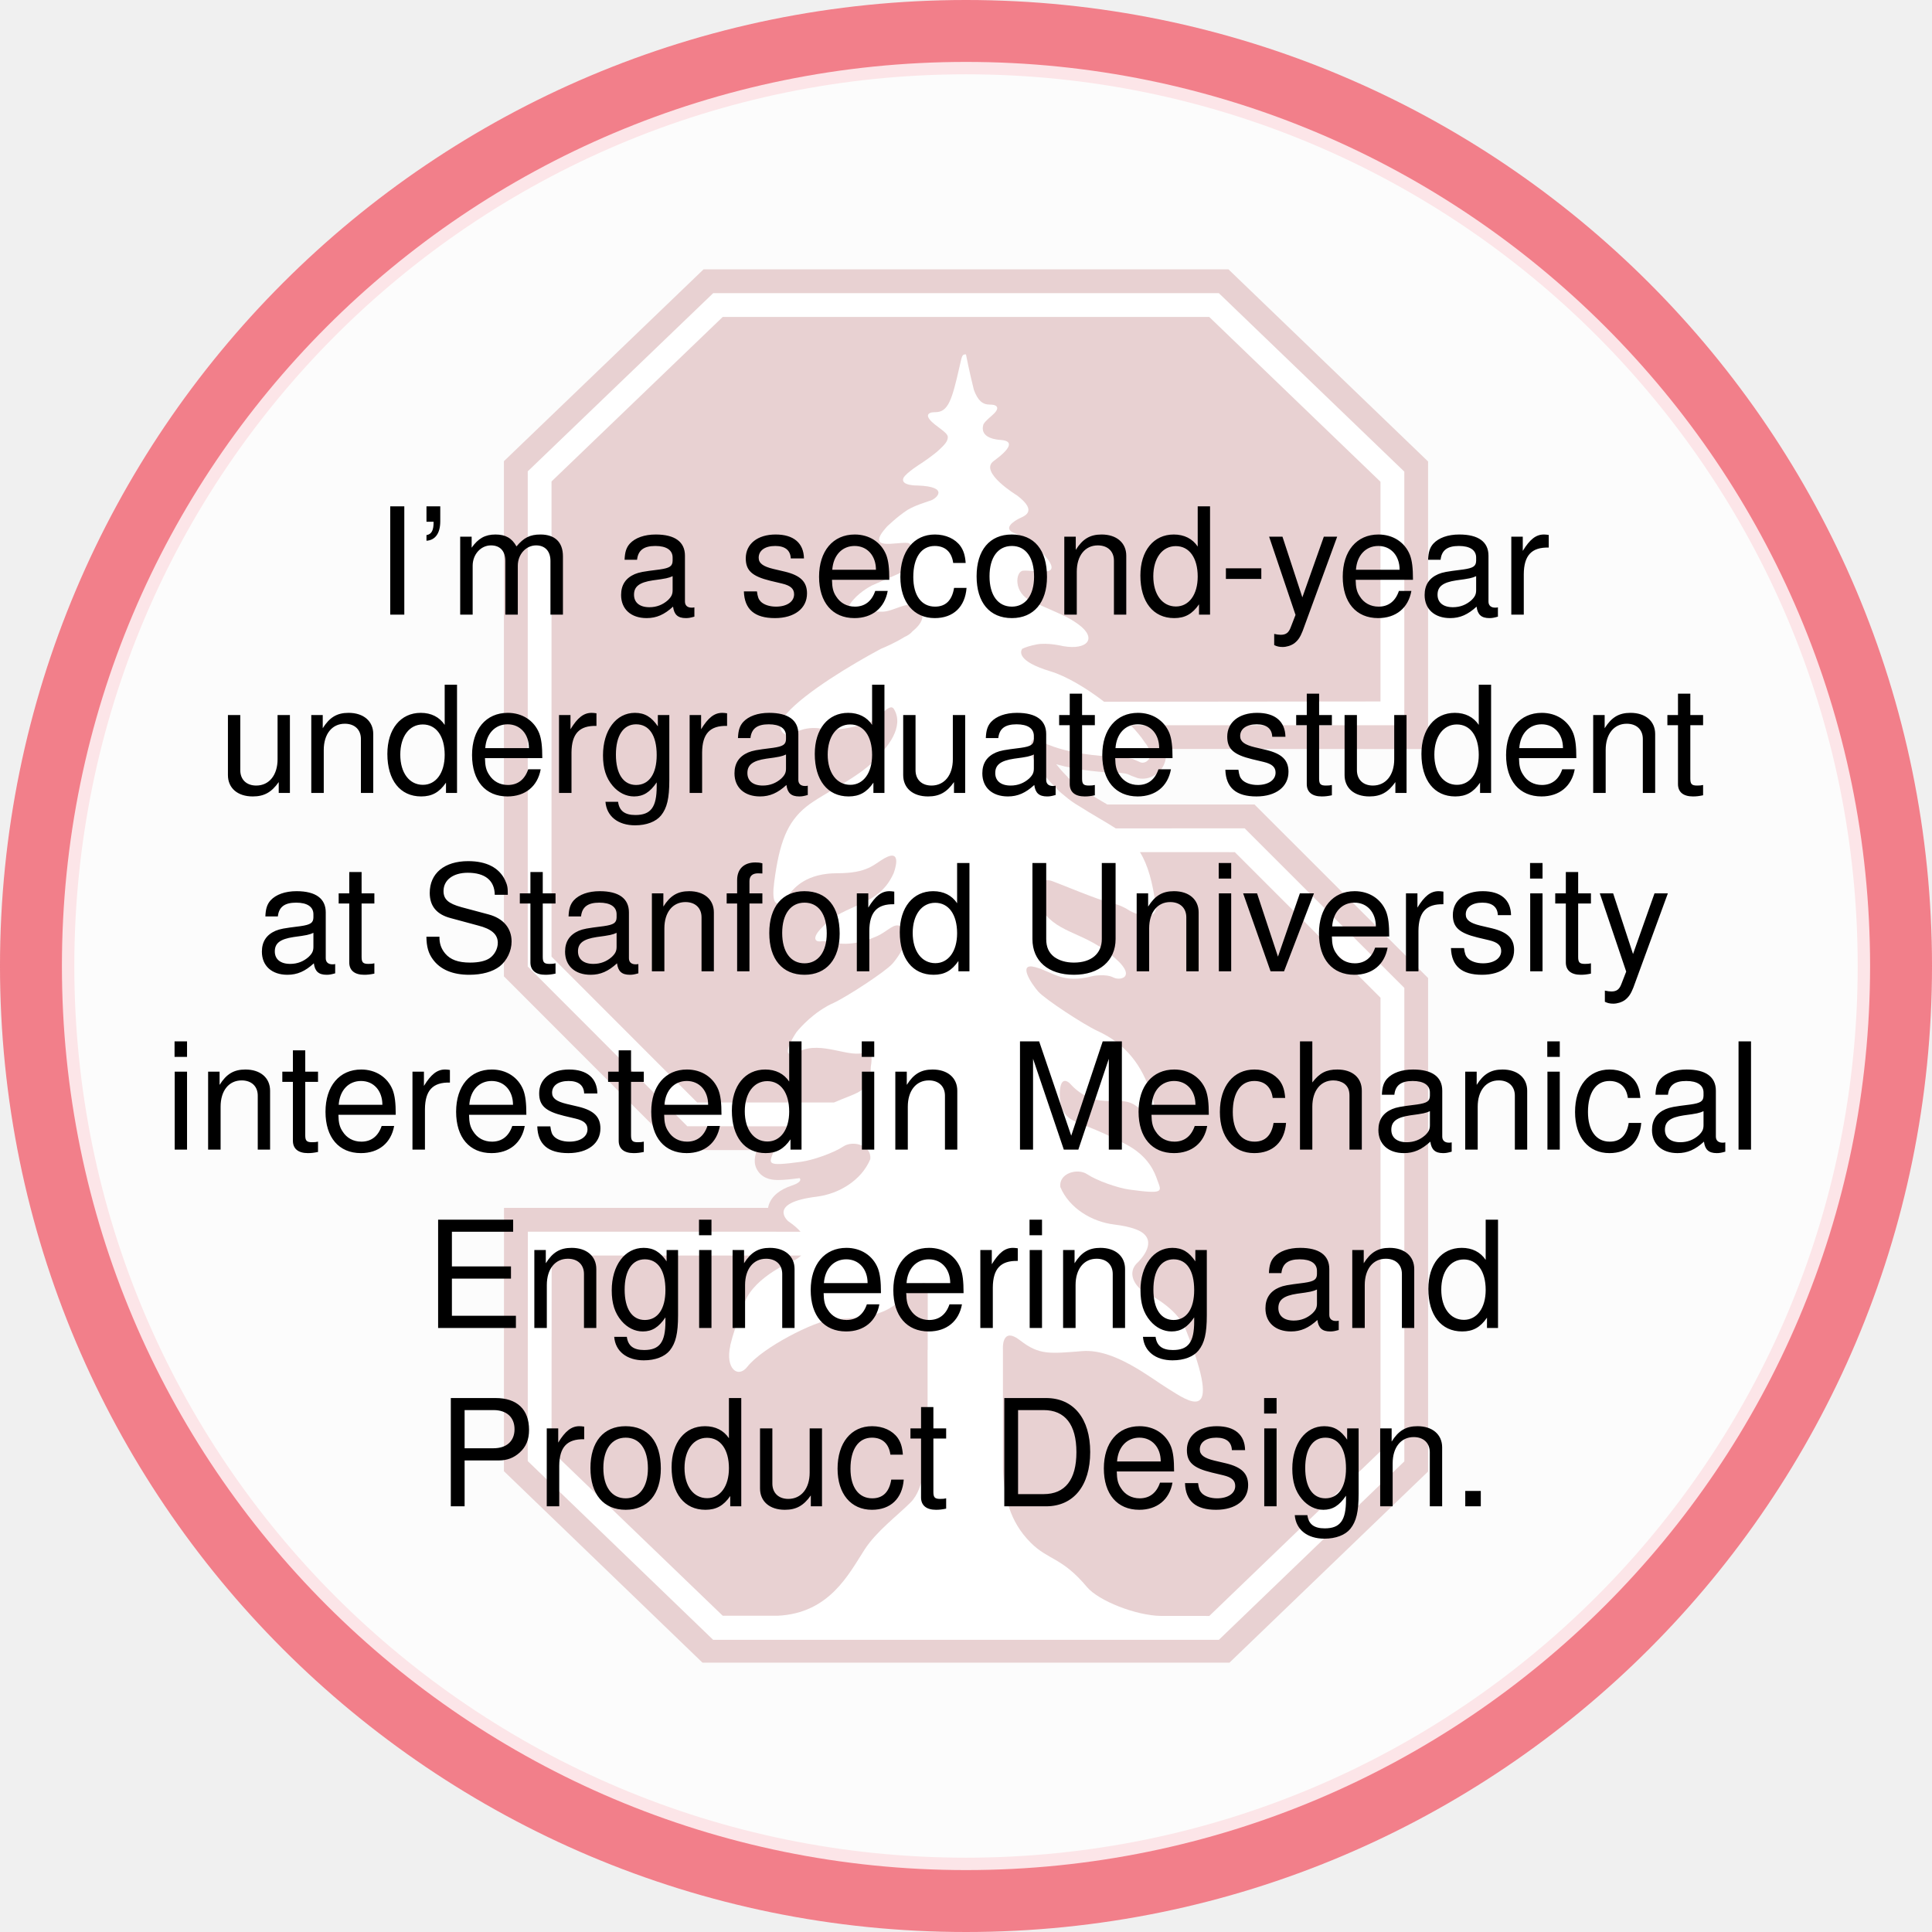
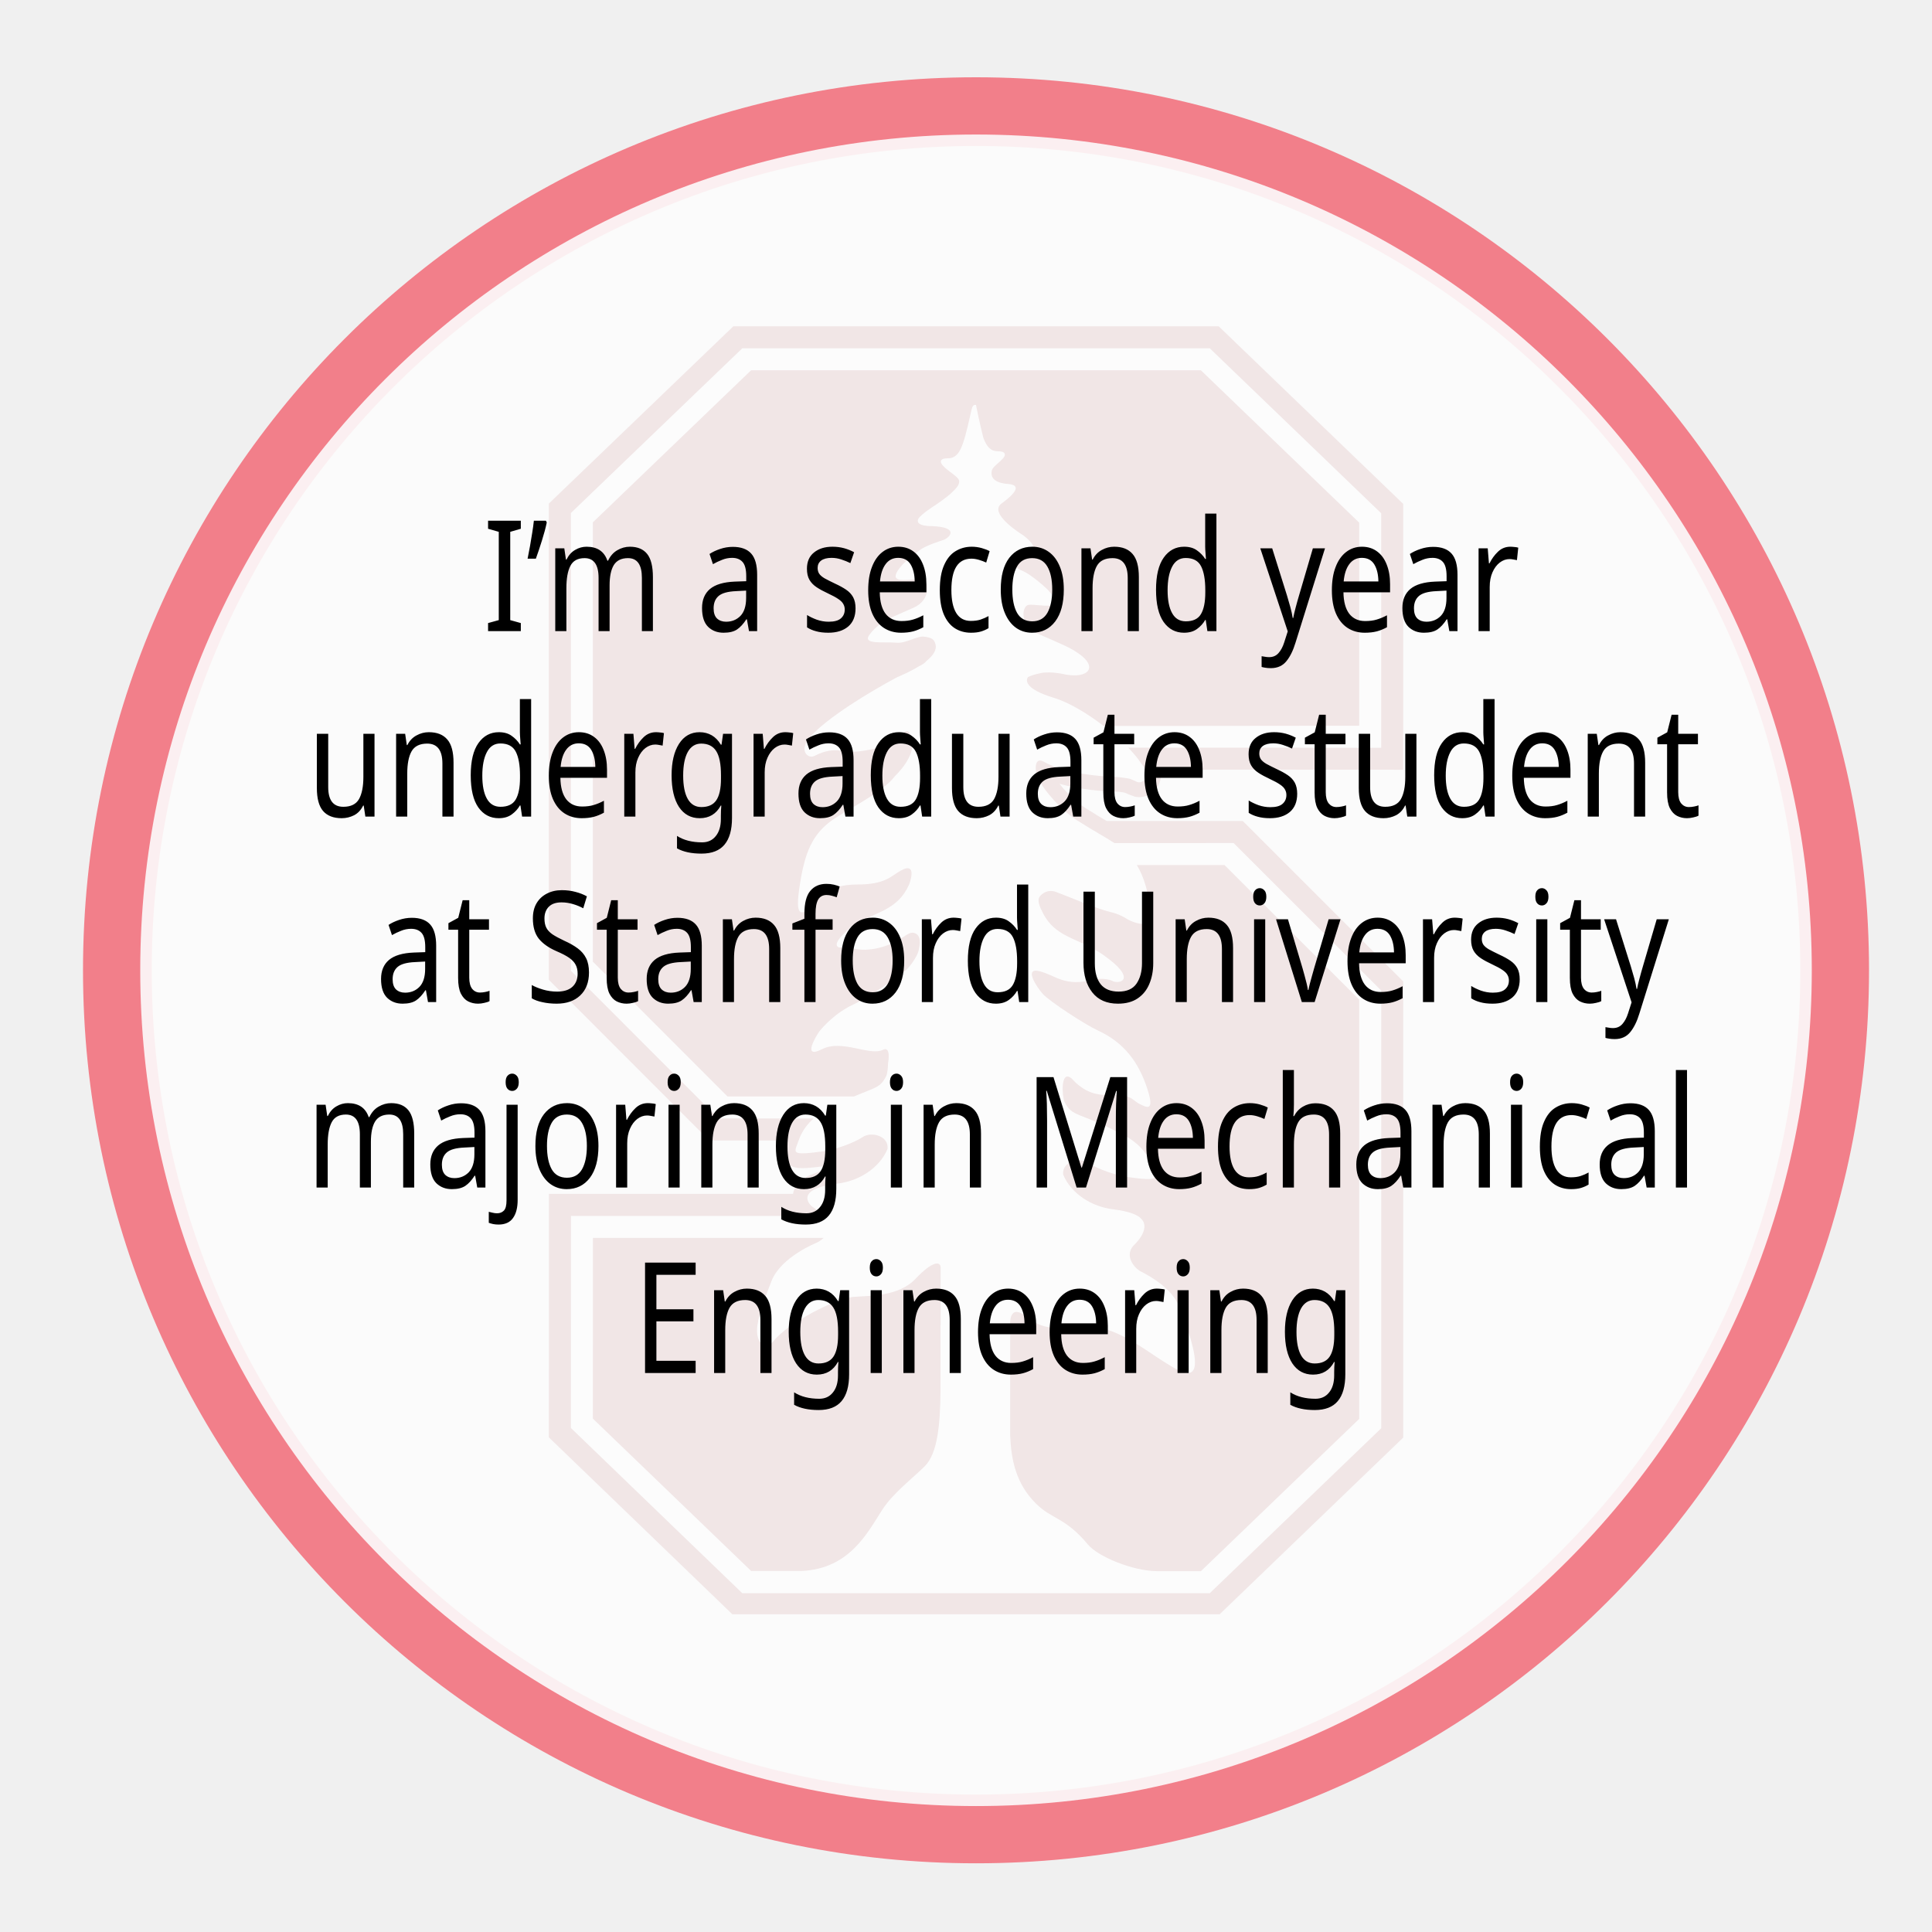
- <svg xmlns="http://www.w3.org/2000/svg" xmlns:xlink="http://www.w3.org/1999/xlink" version="1.1" id="Layer_1" x="0px" y="0px" width="208px" height="208px" viewBox="0 0 208 208" enable-background="new 0 0 208 208" xml:space="preserve">
+ <svg xmlns="http://www.w3.org/2000/svg" xmlns:xlink="http://www.w3.org/1999/xlink" version="1.1" id="Layer_1" x="0px" y="0px" width="225.001px" height="225px" viewBox="-9.667 -9 225.001 225" enable-background="new -9.667 -9 225.001 225" xml:space="preserve">
  <g>
    <g>
-       <defs>
-         <rect id="SVGID_1_" x="54.252" y="29" width="99.496" height="150" />
-       </defs>
-       <clipPath id="SVGID_2_">
-         <use xlink:href="#SVGID_1_" overflow="visible" />
-       </clipPath>
-       <path clip-path="url(#SVGID_2_)" fill="#FFFFFF" d="M151.188,50.775l-19.963-19.212H76.779l-19.963,19.18v53.311l17.18,17.2    l11.082,0.004c-1.245,1.094-1.628,2.233-1.827,2.792c-0.43,1.216-0.87,1.56,3.012,1.027c1.239-0.171,3.48-0.948,4.534-1.651    c1.026-0.693,3.076-0.131,2.894,1.375c-0.958,2.301-3.417,3.739-5.768,4.032c-5.396,0.664-3.067,2.64-3.067,2.64    c0.597,0.404,1.025,0.786,1.326,1.135h-2.626c0-0.002-0.003-0.002-0.003-0.002l-26.726-0.002L56.816,157.3l19.959,19.244h54.448    l19.965-19.209v-50.976l-17.187-17.177l-13.882,0.002c-1.105-0.717-2.598-1.529-3.955-2.404c-0.003-0.004-0.007-0.004-0.014-0.008    c-0.521-0.3-1.032-0.668-1.518-1.08c-0.414-0.327-0.781-0.663-1.084-1.001c-1.205-1.223-2.105-2.509-2.344-3.095    c-0.441-1.087-0.342-2.462,0.666-1.893c2.566,1.454,6.785,1.73,8.348,1.779c0.178-0.004,1.442,0.137,1.738,0.231    c0.312,0.122,0.801,0.354,0.801,0.354c0.631,0.264,1.779-0.598,0.459-2.185c-0.354-0.546-0.867-1.163-1.486-1.801l29.455,0.002    V50.775H151.188z M99.877,142.285v1.238l-0.002,0.002v1.859l-0.012-0.08v7.774c-0.047,3.728-0.317,7.161-1.827,8.669    c-1.433,1.434-3.685,3.109-4.962,5.087c-1.691,2.612-3.771,6.847-9.341,7.114l-5.925-0.002L59.381,156.21l0.008-21.04h23.337    c0,0,0.002-0.001,0.004-0.001h3.516c-0.377,0.363-0.802,0.55-0.802,0.55s-4.148,1.641-5.264,4.456    c-0.796,2.015-1.296,3.539-1.568,4.679h0.015c-0.574,2.519,0.835,3.572,1.831,2.293c1.604-2.062,7.221-4.929,9.163-5.104    c1.953-0.167,5.33,0,7.335-2.116c2.005-2.12,2.92-2.06,2.92-1.284v3.349C99.88,142.127,99.88,142.236,99.877,142.285     M111.428,104.116c1.939,0.508,2.928,1.854,6.238,0.964c0,0,1.373-0.271,2.209,0.161c0.841,0.433,3.037-0.167-1.059-3.041    c-2.988-2.09-5.691-1.919-7.174-5.194c0,0-0.543-0.984-0.283-1.471l-0.002-0.001c0.119-0.285,0.881-1.042,1.927-0.672    c1.024,0.364,4.778,1.978,6.347,2.349c0.842,0.193,1.482,0.501,1.973,0.83c0.699,0.417,2.861,1.2,2.855-0.407    c-0.369-2.671-0.865-4.492-1.727-5.892l10.209,0.002l15.684,15.676v48.822l-18.432,17.736l-5.182-0.004    c-2.701-0.029-6.748-1.632-7.99-3.115c-2.693-3.223-4.144-2.862-6.053-4.771c-2.328-2.327-2.867-5.066-2.992-7.945v-12.836    c0,0-0.203-2.602,1.859-0.994c2.057,1.603,3.213,1.422,6.688,1.153c3.476-0.276,7.287,2.853,9.285,4.075    c2,1.225,6.07,4.271,1.863-6.37c-0.812-2.056-3.238-3.481-4.488-4.104c-0.771-0.412-1.896-1.81-0.854-2.992    c0,0,2.087-1.842,0.957-3.1c-0.374-0.451-1.306-0.892-3.354-1.148c-2.354-0.288-4.812-1.732-5.771-4.03    c-0.187-1.506,1.869-2.065,2.892-1.375c1.061,0.705,3.299,1.479,4.534,1.651c3.884,0.531,3.443,0.187,3.015-1.025    c-0.267-0.751-0.863-2.533-3.4-3.861c-5.336-2.791-5.967-2.045-6.893-3.873c-0.261-0.524-0.513-3.718,0.768-2.758    c0.018,0.014,0.023,0.021,0.043,0.026c0.244,0.259,0.527,0.565,0.875,0.833c1.336,1.031,2.393,1.167,4.266,1.123    c1.871-0.04,2.086,0.719,2.84,1.064c0.756,0.349,1.765,0.967,0.836-1.846c-0.982-2.979-2.625-5.324-5.787-6.768    c-1.455-0.67-5.621-3.393-6.371-4.233C111.08,105.964,109.494,103.605,111.428,104.116 M148.625,75.516l-29.752,0.031    c-1.907-1.468-4.051-2.75-5.791-3.278c-3.627-1.095-3.211-2.152-3.031-2.418c0.344-0.171,0.848-0.333,1.573-0.476    c1.175-0.223,2.842,0.186,2.842,0.186c2.606,0.455,3.711-0.832,1.632-2.351c-1.123-0.813-1.82-1.054-4.981-2.453    c-2.074-0.915-1.787-3.232-0.979-3.317c1.25-0.13,4.622,0.93,2.252-1.731c0,0-1.839-1.81-3.168-2.313    c-1.332-0.509-0.009-1.305,0.473-1.555c0.479-0.25,2.162-0.715-0.198-2.507c0,0-4.14-2.517-2.517-3.698    c1.672-1.221,2.318-2.165,0.767-2.274c-1.099-0.075-2.17-0.473-1.892-1.582c0.064-0.392,1.006-1.035,1.319-1.427    c0.417-0.518,0.058-0.697-0.169-0.757c-0.122-0.028-0.266-0.043-0.441-0.043c-0.817,0.004-1.293-0.47-1.713-1.578    c-0.502-2.013-0.851-3.823-0.851-3.823c-0.02,0-0.042-0.005-0.069-0.005h-0.002c-0.359,0.002-0.374,0.229-0.62,1.303    c-0.808,3.561-1.209,4.924-2.601,4.922c-0.183-0.001-0.325,0.013-0.447,0.036c-0.231,0.065-0.578,0.246-0.165,0.761    c0.569,0.713,1.919,1.346,1.946,1.86c0.026,0.449-0.35,0.853-0.883,1.347c-0.546,0.55-1.91,1.459-1.91,1.459    s-1.687,1.042-1.981,1.617c-0.374,0.866,1.553,0.817,1.553,0.817c3.433,0.129,1.993,1.394,1.431,1.591    c-0.886,0.312-1.623,0.511-2.524,1.02c-1.13,0.725-2.261,1.838-2.261,1.838c-2.374,2.661,0.999,1.602,2.25,1.733    c0.808,0.083,1.099,2.4-0.978,3.313c-1.325,0.588-2.214,0.971-2.887,1.275c-0.339,0.18-1.547,0.856-2.283,1.916    c-0.791,1.134,1.592,0.766,3.226,0.896c1.065,0.083,2.319-0.787,3.084-0.711c0.959,0.099,1.256,0.298,1.406,0.911    c0.167,0.661-0.317,1.32-1.029,1.9c-0.212,0.27-0.574,0.49-0.823,0.599c-0.017,0.008-0.039,0.017-0.058,0.028    c-0.999,0.622-2.092,1.093-2.539,1.273c-3.258,1.748-8.1,4.674-10.103,6.92c-1.492,1.671-0.267,2.586,0.377,2.296    c0.644-0.291,1.75-0.937,3.481-0.594c1.397,0.276,3.232-0.186,4.665-0.562h0.001c1.262-0.272,2.487-2.388,2.983-1.575    c1.192,1.948-0.853,4.239-1.669,5.035c-1.589,2.116-5.991,4.038-7.76,5.472c-2.057,1.664-2.899,3.841-3.459,8.126    c-0.554,4.286,1.673,1.224,1.673,1.224c0.554-0.668,1.834-2.182,5.117-2.182c3.286,0,3.91-0.944,5.061-1.6    c2.094-1.187,1.005,1.6,1.005,1.6c-1.392,3.092-3.883,3.113-6.669,4.862c-0.248,0.184-0.475,0.413-1.001,0.937    c-1.174,1.152-0.8,1.627-0.157,1.529c0.635-0.096,1.652,0.3,2.713,0.265c1.112-0.036,2.043-0.261,3.286-0.802    c1.244-0.539,1.876-1.547,2.671-1.041c0.532,0.342,0.426,1.203,0.297,1.743c-0.038,0.629-0.829,1.754-1.271,2.25    c-0.748,0.848-4.917,3.568-6.372,4.237c-0.197,0.09-0.391,0.182-0.578,0.282c-0.057,0.039-0.115,0.08-0.186,0.117    c-1.919,1.09-3.195,2.735-3.195,2.735c-0.335,0.485-2.076,3.282,0.305,2.073c2.38-1.208,5.554,0.838,7.13,0.058    c0.924-0.456,0.604,1.409,0.575,1.589c-0.007,0.624-0.109,1.258-0.214,1.467c-0.699,1.385-1.226,1.297-3.752,2.377H75.061    l-15.679-15.697V51.834l18.427-17.709h52.384l18.433,17.74L148.625,75.516L148.625,75.516z" />
+       <g>
+         <g>
+           <defs>
+             <rect id="SVGID_1_" x="54.252" y="29" width="99.497" height="150" />
+           </defs>
+           <clipPath id="SVGID_2_">
+             <use xlink:href="#SVGID_1_" overflow="visible" />
+           </clipPath>
+           <path clip-path="url(#SVGID_2_)" fill="#FFFFFF" d="M151.188,50.775l-19.963-19.212H76.779l-19.963,19.18v53.311l17.18,17.2      l11.082,0.004c-1.245,1.094-1.628,2.233-1.827,2.792c-0.43,1.216-0.87,1.56,3.012,1.027c1.239-0.171,3.48-0.948,4.534-1.651      c1.026-0.693,3.076-0.131,2.894,1.375c-0.958,2.301-3.417,3.739-5.768,4.032c-5.396,0.664-3.067,2.64-3.067,2.64      c0.597,0.404,1.025,0.786,1.326,1.135h-2.626c0-0.002-0.003-0.002-0.003-0.002l-26.726-0.002L56.816,157.3l19.959,19.244h54.448      l19.965-19.209v-50.976L134,89.182l-13.881,0.002c-1.105-0.717-2.599-1.529-3.955-2.404c-0.004-0.004-0.008-0.004-0.015-0.008      c-0.521-0.3-1.032-0.668-1.519-1.08c-0.414-0.327-0.78-0.663-1.084-1.001c-1.206-1.223-2.104-2.509-2.344-3.095      c-0.44-1.087-0.343-2.462,0.666-1.893c2.565,1.454,6.784,1.73,8.348,1.779c0.179-0.004,1.441,0.137,1.738,0.231      c0.312,0.122,0.801,0.354,0.801,0.354c0.632,0.264,1.779-0.598,0.459-2.185c-0.354-0.546-0.866-1.163-1.485-1.801l29.455,0.002      V50.775H151.188z M99.877,142.285v1.238l-0.002,0.002v1.857l-0.012-0.078v7.772c-0.047,3.729-0.317,7.161-1.827,8.669      c-1.433,1.436-3.685,3.107-4.962,5.087c-1.691,2.612-3.771,6.849-9.341,7.114l-5.925-0.002L59.381,156.21l0.008-21.04h23.337      c0,0,0.002-0.001,0.004-0.001h3.516c-0.377,0.363-0.802,0.55-0.802,0.55s-4.148,1.641-5.264,4.456      c-0.796,2.015-1.296,3.539-1.568,4.679h0.015c-0.574,2.521,0.835,3.572,1.831,2.293c1.604-2.062,7.221-4.929,9.163-5.104      c1.953-0.167,5.33,0,7.335-2.116c2.005-2.12,2.92-2.06,2.92-1.284v3.351C99.88,142.127,99.88,142.236,99.877,142.285       M111.428,104.116c1.939,0.508,2.928,1.854,6.238,0.964c0,0,1.373-0.271,2.209,0.161c0.84,0.433,3.037-0.167-1.06-3.041      c-2.987-2.09-5.69-1.919-7.174-5.194c0,0-0.543-0.984-0.283-1.471l-0.002-0.001c0.119-0.285,0.881-1.042,1.927-0.672      c1.024,0.364,4.778,1.978,6.348,2.349c0.842,0.193,1.481,0.501,1.973,0.83c0.699,0.417,2.861,1.2,2.855-0.407      c-0.369-2.671-0.865-4.492-1.728-5.892l10.209,0.002l15.685,15.676v48.822l-18.433,17.736l-5.182-0.004      c-2.701-0.029-6.748-1.634-7.99-3.115c-2.692-3.225-4.145-2.862-6.054-4.771c-2.327-2.327-2.866-5.066-2.991-7.945v-12.836      c0,0-0.203-2.602,1.858-0.994c2.058,1.604,3.213,1.422,6.688,1.153c3.477-0.276,7.287,2.853,9.285,4.075      c2,1.225,6.068,4.271,1.861-6.37c-0.812-2.056-3.236-3.481-4.486-4.104c-0.771-0.412-1.896-1.81-0.854-2.99      c0,0,2.086-1.844,0.957-3.102c-0.375-0.451-1.307-0.892-3.354-1.146c-2.354-0.288-4.812-1.732-5.771-4.03      c-0.188-1.506,1.869-2.063,2.892-1.375c1.062,0.705,3.299,1.479,4.534,1.651c3.884,0.529,3.443,0.187,3.015-1.025      c-0.267-0.751-0.862-2.531-3.399-3.859c-5.336-2.791-5.968-2.045-6.894-3.873c-0.261-0.524-0.513-3.719,0.769-2.758      c0.02,0.014,0.022,0.021,0.043,0.024c0.244,0.259,0.526,0.563,0.875,0.833c1.336,1.029,2.395,1.167,4.268,1.123      c1.869-0.04,2.086,0.719,2.84,1.062c0.756,0.351,1.766,0.967,0.836-1.846c-0.982-2.979-2.625-5.324-5.787-6.768      c-1.455-0.67-5.621-3.394-6.371-4.233C111.08,105.964,109.494,103.605,111.428,104.116 M148.625,75.516l-29.752,0.031      c-1.908-1.468-4.052-2.75-5.791-3.278c-3.627-1.095-3.211-2.152-3.032-2.418c0.344-0.171,0.848-0.333,1.573-0.476      c1.175-0.223,2.841,0.186,2.841,0.186c2.606,0.455,3.711-0.832,1.633-2.351c-1.123-0.813-1.82-1.054-4.98-2.453      c-2.074-0.915-1.787-3.232-0.979-3.317c1.25-0.13,4.621,0.93,2.252-1.731c0,0-1.84-1.81-3.168-2.313      c-1.332-0.509-0.01-1.305,0.473-1.555c0.479-0.25,2.162-0.715-0.198-2.507c0,0-4.14-2.517-2.517-3.698      c1.672-1.221,2.317-2.165,0.767-2.274c-1.099-0.075-2.17-0.473-1.892-1.582c0.063-0.392,1.006-1.035,1.318-1.427      c0.417-0.518,0.059-0.697-0.169-0.757c-0.122-0.028-0.266-0.043-0.44-0.043c-0.817,0.004-1.293-0.47-1.713-1.578      C104.35,39.962,104,38.152,104,38.152c-0.02,0-0.042-0.005-0.069-0.005h-0.002c-0.359,0.002-0.374,0.229-0.62,1.303      c-0.808,3.561-1.209,4.924-2.601,4.922c-0.183-0.001-0.325,0.013-0.447,0.036c-0.231,0.065-0.578,0.246-0.165,0.761      c0.569,0.713,1.919,1.346,1.946,1.86c0.026,0.449-0.35,0.853-0.883,1.347c-0.546,0.55-1.91,1.459-1.91,1.459      s-1.687,1.042-1.981,1.617c-0.374,0.866,1.553,0.817,1.553,0.817c3.433,0.129,1.993,1.394,1.431,1.591      c-0.886,0.312-1.623,0.511-2.524,1.02c-1.13,0.725-2.261,1.838-2.261,1.838c-2.374,2.661,0.999,1.602,2.25,1.733      c0.808,0.083,1.099,2.4-0.978,3.313c-1.325,0.588-2.214,0.971-2.887,1.275c-0.339,0.18-1.547,0.856-2.283,1.916      c-0.791,1.134,1.592,0.766,3.226,0.896c1.065,0.083,2.319-0.787,3.084-0.711c0.959,0.099,1.256,0.298,1.406,0.911      c0.167,0.661-0.317,1.32-1.029,1.9c-0.212,0.27-0.574,0.49-0.823,0.599c-0.017,0.008-0.039,0.017-0.058,0.028      c-0.999,0.622-2.092,1.093-2.539,1.273c-3.258,1.748-8.1,4.674-10.103,6.92c-1.492,1.671-0.267,2.586,0.377,2.296      c0.644-0.291,1.75-0.937,3.481-0.594c1.397,0.276,3.232-0.186,4.665-0.562h0.001c1.262-0.272,2.487-2.388,2.983-1.575      c1.192,1.948-0.853,4.239-1.669,5.035c-1.589,2.116-5.991,4.038-7.76,5.472c-2.057,1.664-2.899,3.841-3.459,8.126      c-0.554,4.286,1.673,1.224,1.673,1.224c0.554-0.668,1.834-2.182,5.117-2.182c3.286,0,3.91-0.944,5.061-1.6      c2.094-1.187,1.005,1.6,1.005,1.6c-1.392,3.092-3.883,3.113-6.669,4.862c-0.248,0.184-0.475,0.413-1.001,0.937      c-1.174,1.152-0.8,1.627-0.157,1.529c0.635-0.096,1.652,0.3,2.713,0.265c1.112-0.036,2.043-0.261,3.286-0.802      c1.244-0.539,1.876-1.547,2.671-1.041c0.532,0.342,0.426,1.203,0.297,1.743c-0.038,0.629-0.829,1.754-1.271,2.25      c-0.748,0.848-4.917,3.568-6.372,4.237c-0.197,0.09-0.391,0.182-0.578,0.282c-0.057,0.039-0.115,0.08-0.186,0.117      c-1.919,1.09-3.195,2.734-3.195,2.734c-0.335,0.484-2.076,3.282,0.305,2.073c2.38-1.208,5.554,0.838,7.13,0.058      c0.924-0.456,0.604,1.409,0.575,1.589c-0.007,0.624-0.109,1.26-0.214,1.469c-0.699,1.385-1.226,1.297-3.752,2.377H75.061      l-15.679-15.697V51.834l18.427-17.709h52.384l18.433,17.74V75.516L148.625,75.516z" />
+         </g>
+       </g>
    </g>
    <g>
-       <defs>
-         <rect id="SVGID_3_" x="54.252" y="29" width="99.496" height="150" />
-       </defs>
-       <clipPath id="SVGID_4_">
-         <use xlink:href="#SVGID_3_" overflow="visible" />
-       </clipPath>
-       <path clip-path="url(#SVGID_4_)" fill="#8C1A1D" d="M111.777,106.751c0.752,0.845,4.914,3.565,6.369,4.235    c3.164,1.445,4.809,3.789,5.789,6.766c0.928,2.814-0.082,2.196-0.838,1.846c-0.752-0.346-0.968-1.101-2.839-1.064    c-1.87,0.047-2.93-0.088-4.264-1.121c-0.349-0.268-0.634-0.575-0.877-0.832c-0.017-0.007-0.025-0.014-0.041-0.03    c-1.281-0.96-1.029,2.235-0.769,2.759c0.922,1.832,1.553,1.082,6.892,3.873c2.536,1.332,3.135,3.114,3.399,3.863    c0.43,1.212,0.871,1.559-3.012,1.025c-1.238-0.17-3.479-0.946-4.535-1.649c-1.025-0.692-3.076-0.131-2.895,1.373    c0.959,2.298,3.42,3.743,5.77,4.032c2.053,0.256,2.983,0.695,3.357,1.146c1.129,1.258-0.955,3.102-0.955,3.102    c-1.043,1.184,0.083,2.578,0.854,2.99c1.25,0.623,3.676,2.049,4.49,4.104c4.205,10.64,0.133,7.593-1.865,6.37    c-2-1.223-5.809-4.35-9.283-4.077c-3.478,0.272-4.633,0.453-6.69-1.151c-2.063-1.605-1.856,0.994-1.856,0.994v12.836    c0.123,2.879,0.662,5.616,2.989,7.945c1.908,1.908,3.359,1.55,6.056,4.771c1.238,1.483,5.287,3.086,7.992,3.115l5.178,0.002    l18.432-17.733v-48.824l-15.684-15.672l-10.211-0.004c0.862,1.397,1.358,3.221,1.729,5.89c0.007,1.607-2.156,0.826-2.854,0.407    c-0.489-0.329-1.131-0.637-1.975-0.828c-1.568-0.374-5.322-1.985-6.347-2.348c-1.046-0.371-1.808,0.383-1.927,0.671h0.002    c-0.26,0.486,0.283,1.47,0.283,1.47c1.479,3.278,4.188,3.107,7.174,5.197c4.096,2.874,1.898,3.473,1.057,3.039    c-0.834-0.431-2.207-0.161-2.207-0.161c-3.311,0.892-4.301-0.454-6.236-0.962C109.495,103.605,111.08,105.962,111.777,106.751" />
+       <g>
+         <g>
+           <defs>
+             <rect id="SVGID_3_" x="54.252" y="29" width="99.497" height="150" />
+           </defs>
+           <clipPath id="SVGID_4_">
+             <use xlink:href="#SVGID_3_" overflow="visible" />
+           </clipPath>
+           <path clip-path="url(#SVGID_4_)" fill="#8C1A1D" d="M111.777,106.751c0.752,0.845,4.914,3.565,6.369,4.235      c3.164,1.445,4.81,3.79,5.789,6.766c0.928,2.814-0.082,2.196-0.838,1.846c-0.752-0.346-0.97-1.101-2.841-1.062      c-1.868,0.047-2.93-0.09-4.264-1.121c-0.35-0.27-0.635-0.575-0.877-0.832c-0.018-0.007-0.025-0.016-0.041-0.03      c-1.281-0.96-1.029,2.235-0.77,2.761c0.922,1.832,1.553,1.082,6.893,3.873c2.535,1.332,3.135,3.112,3.398,3.861      c0.43,1.212,0.871,1.561-3.012,1.023c-1.238-0.17-3.479-0.944-4.535-1.647c-1.025-0.69-3.076-0.131-2.896,1.373      c0.959,2.298,3.421,3.743,5.771,4.032c2.053,0.256,2.982,0.693,3.357,1.146c1.129,1.258-0.955,3.103-0.955,3.103      c-1.043,1.184,0.082,2.577,0.854,2.989c1.25,0.623,3.676,2.05,4.49,4.104c4.205,10.641,0.133,7.594-1.865,6.37      c-2-1.224-5.809-4.351-9.283-4.077c-3.479,0.271-4.633,0.453-6.689-1.15c-2.062-1.604-1.855,0.994-1.855,0.994v12.836      c0.123,2.879,0.662,5.615,2.988,7.944c1.908,1.908,3.359,1.55,6.057,4.771c1.238,1.482,5.287,3.086,7.992,3.115l5.178,0.002      l18.433-17.732v-48.824l-15.685-15.672l-10.211-0.004c0.86,1.397,1.356,3.221,1.729,5.89c0.006,1.607-2.156,0.826-2.854,0.407      c-0.489-0.329-1.131-0.637-1.976-0.828c-1.567-0.374-5.321-1.985-6.348-2.348c-1.047-0.371-1.809,0.383-1.928,0.671h0.002      c-0.26,0.486,0.283,1.47,0.283,1.47c1.479,3.278,4.188,3.107,7.174,5.197c4.098,2.874,1.898,3.473,1.059,3.039      c-0.834-0.431-2.207-0.161-2.207-0.161c-3.312,0.892-4.303-0.454-6.235-0.962C109.495,103.605,111.08,105.962,111.777,106.751" />
+         </g>
+       </g>
    </g>
    <g>
-       <defs>
-         <rect id="SVGID_5_" x="54.252" y="29" width="99.496" height="150" />
-       </defs>
-       <clipPath id="SVGID_6_">
-         <use xlink:href="#SVGID_5_" overflow="visible" />
-       </clipPath>
-       <path clip-path="url(#SVGID_6_)" fill="#8C1A1D" d="M93.075,166.836c1.277-1.979,3.531-3.654,4.962-5.087    c1.511-1.508,1.78-4.94,1.827-8.669v-7.775l0.012,0.081v-1.858l0.004-0.002v-1.239c0.001-0.05,0.001-0.158,0-0.293v-3.351    c0-0.773-0.917-0.834-2.922,1.284c-2.006,2.12-5.385,1.95-7.333,2.12c-1.944,0.172-7.561,3.039-9.167,5.102    c-0.995,1.281-2.403,0.226-1.829-2.293h-0.015c0.271-1.14,0.772-2.664,1.57-4.68c1.114-2.816,5.264-4.455,5.264-4.455    s0.424-0.188,0.8-0.551h-3.514c-0.002,0-0.003,0.001-0.003,0.001h-23.34l-0.011,21.04l18.427,17.737l5.927,0.002    C89.304,173.682,91.386,169.448,93.075,166.836" />
+       <g>
+         <g>
+           <defs>
+             <rect id="SVGID_5_" x="54.252" y="29" width="99.497" height="150" />
+           </defs>
+           <clipPath id="SVGID_6_">
+             <use xlink:href="#SVGID_5_" overflow="visible" />
+           </clipPath>
+           <path clip-path="url(#SVGID_6_)" fill="#8C1A1D" d="M93.075,166.836c1.277-1.979,3.531-3.654,4.962-5.087      c1.511-1.508,1.78-4.94,1.827-8.669v-7.775l0.012,0.081v-1.858l0.004-0.002v-1.237c0.001-0.052,0.001-0.158,0-0.293v-3.353      c0-0.771-0.917-0.834-2.922,1.284c-2.006,2.12-5.385,1.95-7.333,2.12c-1.944,0.172-7.561,3.039-9.167,5.102      c-0.995,1.281-2.403,0.228-1.829-2.293h-0.015c0.271-1.14,0.772-2.664,1.57-4.68c1.114-2.816,5.264-4.455,5.264-4.455      s0.424-0.188,0.8-0.551h-3.514c-0.002,0-0.003,0.001-0.003,0.001h-23.34l-0.011,21.04l18.427,17.737l5.927,0.002      C89.304,173.682,91.386,169.448,93.075,166.836" />
+         </g>
+       </g>
    </g>
    <g>
-       <defs>
-         <rect id="SVGID_7_" x="54.252" y="29" width="99.496" height="150" />
-       </defs>
-       <clipPath id="SVGID_8_">
-         <use xlink:href="#SVGID_7_" overflow="visible" />
-       </clipPath>
-       <path clip-path="url(#SVGID_8_)" fill="#8C1A1D" d="M77.807,34.125L59.379,51.834v51.159l15.681,15.7h14.728    c2.523-1.082,3.056-0.993,3.754-2.379c0.102-0.205,0.205-0.842,0.21-1.467c0.034-0.177,0.352-2.043-0.574-1.588    c-1.572,0.781-4.749-1.268-7.131-0.058c-2.378,1.209-0.64-1.587-0.304-2.073c0,0,1.275-1.646,3.194-2.738    c0.071-0.035,0.133-0.076,0.188-0.113c0.188-0.101,0.378-0.195,0.578-0.283c1.458-0.669,5.623-3.391,6.37-4.237    c0.445-0.496,1.238-1.621,1.273-2.25c0.129-0.539,0.233-1.403-0.297-1.74c-0.792-0.509-1.427,0.499-2.671,1.04    c-1.243,0.539-2.176,0.762-3.286,0.802c-1.061,0.034-2.079-0.362-2.715-0.267c-0.643,0.096-1.013-0.375,0.157-1.529    c0.528-0.521,0.757-0.754,1.005-0.937c2.783-1.746,5.275-1.771,6.667-4.862c0,0,1.091-2.787-1.005-1.6    c-1.153,0.656-1.776,1.6-5.061,1.6c-3.283,0-4.563,1.516-5.12,2.182c0,0-2.225,3.062-1.671-1.224    c0.56-4.286,1.4-6.463,3.459-8.126c1.769-1.434,6.173-3.358,7.76-5.472c0.817-0.796,2.86-3.087,1.671-5.035    c-0.5-0.813-1.72,1.303-2.986,1.575h-0.002c-1.433,0.378-3.266,0.836-4.663,0.562c-1.731-0.343-2.836,0.305-3.481,0.594    c-0.643,0.288-1.871-0.625-0.376-2.296c2.002-2.245,6.842-5.172,10.102-6.92c0.447-0.181,1.538-0.651,2.541-1.275    c0.019-0.009,0.038-0.019,0.055-0.026c0.248-0.106,0.614-0.329,0.824-0.599c0.714-0.58,1.196-1.239,1.029-1.9    c-0.15-0.613-0.447-0.81-1.405-0.911c-0.768-0.075-2.02,0.794-3.085,0.711c-1.632-0.127-4.02,0.239-3.229-0.896    c0.738-1.06,1.946-1.735,2.285-1.916c0.673-0.305,1.562-0.686,2.889-1.275c2.075-0.913,1.784-3.23,0.979-3.314    c-1.255-0.13-4.625,0.929-2.251-1.733c0,0,1.132-1.112,2.261-1.837c0.899-0.509,1.64-0.706,2.526-1.02    c0.56-0.197,2-1.461-1.433-1.591c0,0-1.927,0.049-1.555-0.815c0.298-0.579,1.983-1.619,1.983-1.619s1.364-0.911,1.912-1.459    c0.532-0.494,0.906-0.9,0.881-1.347c-0.027-0.514-1.375-1.147-1.946-1.86c-0.415-0.515-0.066-0.693,0.165-0.759    c0.122-0.024,0.265-0.039,0.447-0.039c1.392,0.003,1.793-1.36,2.601-4.921c0.247-1.074,0.263-1.3,0.618-1.301h0.002    c0.028,0,0.051,0.005,0.071,0.005c0,0,0.349,1.807,0.852,3.82c0.418,1.11,0.895,1.583,1.713,1.58c0.176,0,0.318,0.015,0.44,0.043    c0.229,0.06,0.584,0.241,0.171,0.757c-0.316,0.393-1.257,1.035-1.324,1.427c-0.275,1.11,0.793,1.506,1.896,1.583    c1.549,0.107,0.902,1.053-0.768,2.272c-1.625,1.183,2.517,3.698,2.517,3.698c2.36,1.79,0.677,2.255,0.194,2.505    c-0.479,0.25-1.799,1.048-0.469,1.557c1.328,0.503,3.17,2.315,3.17,2.315c2.371,2.659-1.004,1.603-2.254,1.729    c-0.81,0.085-1.097,2.402,0.977,3.319c3.164,1.397,3.859,1.636,4.982,2.451c2.08,1.519,0.977,2.806-1.631,2.353    c0,0-1.67-0.411-2.842-0.188c-0.729,0.142-1.23,0.305-1.572,0.476c-0.181,0.269-0.599,1.323,3.032,2.418    c1.735,0.526,3.881,1.81,5.789,3.278l29.75-0.031V51.865l-18.433-17.74H77.807z" />
+       <g>
+         <g>
+           <defs>
+             <rect id="SVGID_7_" x="54.252" y="29" width="99.497" height="150" />
+           </defs>
+           <clipPath id="SVGID_8_">
+             <use xlink:href="#SVGID_7_" overflow="visible" />
+           </clipPath>
+           <path clip-path="url(#SVGID_8_)" fill="#8C1A1D" d="M77.807,34.125L59.379,51.834v51.159l15.681,15.7h14.728      c2.523-1.082,3.056-0.993,3.754-2.379c0.102-0.205,0.205-0.842,0.21-1.467c0.034-0.179,0.352-2.043-0.574-1.59      c-1.572,0.781-4.749-1.268-7.131-0.058c-2.378,1.209-0.64-1.587-0.304-2.073c0,0,1.275-1.646,3.194-2.737      c0.071-0.035,0.133-0.076,0.188-0.113c0.188-0.102,0.378-0.195,0.578-0.283c1.458-0.669,5.623-3.391,6.37-4.237      c0.445-0.496,1.238-1.621,1.273-2.25c0.129-0.539,0.233-1.403-0.297-1.74c-0.792-0.509-1.427,0.499-2.671,1.04      c-1.243,0.539-2.176,0.762-3.286,0.802c-1.061,0.034-2.079-0.362-2.715-0.267c-0.643,0.096-1.013-0.375,0.157-1.529      c0.528-0.521,0.757-0.754,1.005-0.937c2.783-1.746,5.275-1.771,6.667-4.862c0,0,1.091-2.787-1.005-1.6      c-1.153,0.656-1.776,1.6-5.061,1.6c-3.283,0-4.563,1.516-5.12,2.182c0,0-2.225,3.062-1.671-1.224      c0.56-4.286,1.4-6.463,3.459-8.126c1.769-1.434,6.173-3.358,7.76-5.472c0.817-0.796,2.86-3.087,1.671-5.035      c-0.5-0.813-1.72,1.303-2.986,1.575h-0.002c-1.433,0.378-3.266,0.836-4.663,0.562c-1.731-0.343-2.836,0.305-3.481,0.594      c-0.643,0.288-1.871-0.625-0.376-2.296c2.002-2.245,6.842-5.172,10.102-6.92c0.447-0.181,1.538-0.651,2.541-1.275      c0.019-0.009,0.038-0.019,0.055-0.026c0.248-0.106,0.614-0.329,0.824-0.599c0.714-0.58,1.196-1.239,1.029-1.9      c-0.15-0.613-0.447-0.81-1.405-0.911c-0.768-0.075-2.02,0.794-3.085,0.711c-1.632-0.127-4.02,0.239-3.229-0.896      c0.738-1.06,1.946-1.735,2.285-1.916c0.673-0.305,1.562-0.686,2.889-1.275c2.075-0.913,1.784-3.23,0.979-3.314      c-1.255-0.13-4.625,0.929-2.251-1.733c0,0,1.132-1.112,2.261-1.837c0.899-0.509,1.64-0.706,2.526-1.02      c0.56-0.197,2-1.461-1.433-1.591c0,0-1.927,0.049-1.555-0.815c0.298-0.579,1.983-1.619,1.983-1.619s1.364-0.911,1.912-1.459      c0.532-0.494,0.906-0.9,0.881-1.347c-0.027-0.514-1.375-1.147-1.946-1.86c-0.415-0.515-0.066-0.693,0.165-0.759      c0.122-0.024,0.265-0.039,0.447-0.039c1.392,0.003,1.793-1.36,2.601-4.921c0.247-1.074,0.263-1.3,0.618-1.301h0.002      c0.028,0,0.051,0.005,0.071,0.005c0,0,0.349,1.807,0.852,3.82c0.418,1.11,0.896,1.583,1.713,1.58      c0.176,0,0.318,0.015,0.44,0.043c0.229,0.06,0.584,0.241,0.171,0.757c-0.316,0.393-1.257,1.035-1.324,1.427      c-0.274,1.11,0.793,1.506,1.896,1.583c1.549,0.107,0.902,1.053-0.768,2.272c-1.625,1.183,2.517,3.698,2.517,3.698      c2.36,1.79,0.677,2.255,0.194,2.505c-0.479,0.25-1.799,1.048-0.469,1.557c1.327,0.503,3.17,2.315,3.17,2.315      c2.371,2.659-1.004,1.603-2.254,1.729c-0.811,0.085-1.098,2.402,0.977,3.319c3.164,1.397,3.859,1.636,4.982,2.451      c2.079,1.519,0.977,2.806-1.632,2.353c0,0-1.67-0.411-2.842-0.188c-0.729,0.142-1.229,0.305-1.572,0.476      c-0.181,0.269-0.599,1.323,3.032,2.418c1.734,0.526,3.881,1.81,5.789,3.278l29.75-0.031V51.865l-18.434-17.74H77.807z" />
+         </g>
+       </g>
    </g>
    <g>
-       <defs>
-         <rect id="SVGID_9_" x="54.252" y="29" width="99.496" height="150" />
-       </defs>
-       <clipPath id="SVGID_10_">
-         <use xlink:href="#SVGID_9_" overflow="visible" />
-       </clipPath>
-       <path clip-path="url(#SVGID_10_)" fill="#8C1A1D" d="M153.75,49.685L132.259,29H75.744L54.252,49.65v55.463l18.682,18.703h8.568    c-0.209,0.562-0.481,1.434,0.113,2.285c0.647,0.938,1.767,0.938,2.186,0.938c0.511,0,1.208-0.061,2.284-0.202    c0.001,0.003,0.005,0.004,0.005,0.004s0.447,0.384-0.918,0.824c-1.125,0.392-2.101,1.037-2.432,2.142    c-0.024,0.078-0.034,0.154-0.048,0.234h-28.43l-0.01,28.348l21.486,20.717h56.52l21.491-20.683v-53.129l-18.687-18.681h-15.848    c-0.008-0.004-0.016-0.007-0.021-0.012c-0.696-0.411-1.418-0.833-2.073-1.262l-0.236-0.15l-0.047-0.017    c-0.346-0.214-0.726-0.49-1.135-0.832c-0.354-0.28-0.647-0.55-0.866-0.798l-0.061-0.062c-0.422-0.428-0.776-0.838-1.063-1.202    c2.476,0.706,5.164,0.877,6.453,0.92l0.162,0.002c0.084,0,0.168,0.002,0.241,0.003l0.115,0.01c0.31,0.024,0.549,0.077,0.705,0.124    c0.166,0.065,0.316,0.137,0.447,0.197l0.67,0.246c0.16,0.036,0.326,0.053,0.493,0.053c0.976,0,1.88-0.579,2.295-1.476    c0.146-0.308,0.347-0.922,0.188-1.728l28.266,0.015V49.685H153.75z M151.188,78.082l-29.455-0.002    c0.619,0.638,1.133,1.256,1.483,1.799c1.323,1.589,0.175,2.451-0.456,2.187c0,0-0.488-0.231-0.804-0.354    c-0.293-0.094-1.556-0.235-1.738-0.232c-1.562-0.047-5.778-0.324-8.345-1.777c-1.006-0.569-1.107,0.806-0.666,1.893    c0.238,0.586,1.139,1.871,2.341,3.095c0.306,0.34,0.673,0.674,1.089,1.001c0.482,0.411,0.994,0.781,1.518,1.08    c0.005,0.002,0.009,0.002,0.011,0.006c1.358,0.875,2.851,1.689,3.956,2.405l13.882-0.002l17.187,17.176v50.978l-19.965,19.209    h-54.45l-19.959-19.242l0.011-24.696h26.726c0,0,0.001,0.002,0.003,0.004h2.627c-0.304-0.35-0.732-0.73-1.327-1.135    c0,0-2.329-1.973,3.067-2.642c2.353-0.29,4.81-1.729,5.768-4.03c0.183-1.506-1.869-2.068-2.894-1.375    c-1.054,0.705-3.295,1.48-4.532,1.649c-3.883,0.534-3.444,0.188-3.014-1.022c0.198-0.561,0.582-1.701,1.827-2.795l-11.08-0.004    l-17.182-17.2V50.744l19.963-19.182h54.444l19.965,19.212V78.082L151.188,78.082z" />
+       <g>
+         <g>
+           <defs>
+             <rect id="SVGID_9_" x="54.252" y="29" width="99.497" height="150" />
+           </defs>
+           <clipPath id="SVGID_10_">
+             <use xlink:href="#SVGID_9_" overflow="visible" />
+           </clipPath>
+           <path clip-path="url(#SVGID_10_)" fill="#8C1A1D" d="M153.75,49.685L132.258,29H75.744L54.252,49.65v55.463l18.682,18.703h8.568      c-0.209,0.562-0.481,1.434,0.113,2.285c0.647,0.938,1.767,0.938,2.186,0.938c0.511,0,1.208-0.061,2.284-0.202      c0.001,0.003,0.005,0.004,0.005,0.004s0.447,0.384-0.918,0.824c-1.125,0.392-2.101,1.037-2.432,2.142      c-0.024,0.078-0.034,0.154-0.048,0.234h-28.43l-0.01,28.348l21.486,20.717h56.521l21.49-20.683v-53.129l-18.687-18.681h-15.849      c-0.008-0.004-0.017-0.007-0.021-0.012c-0.695-0.411-1.418-0.833-2.072-1.262l-0.236-0.15l-0.047-0.017      c-0.346-0.214-0.727-0.49-1.135-0.832c-0.354-0.28-0.647-0.55-0.867-0.798l-0.061-0.062c-0.422-0.428-0.775-0.838-1.062-1.202      c2.476,0.706,5.164,0.877,6.453,0.92l0.162,0.002c0.084,0,0.168,0.002,0.24,0.003l0.115,0.01      c0.311,0.024,0.549,0.077,0.705,0.124c0.166,0.065,0.314,0.137,0.445,0.197l0.67,0.246c0.16,0.036,0.326,0.053,0.494,0.053      c0.977,0,1.879-0.579,2.295-1.476c0.146-0.308,0.348-0.922,0.188-1.728l28.268,0.015V49.685H153.75z M151.188,78.082      l-29.455-0.002c0.619,0.638,1.135,1.256,1.482,1.799c1.324,1.589,0.176,2.451-0.455,2.187c0,0-0.488-0.231-0.805-0.354      c-0.293-0.094-1.556-0.235-1.738-0.232c-1.561-0.047-5.777-0.324-8.344-1.777c-1.006-0.569-1.107,0.806-0.666,1.893      c0.238,0.586,1.139,1.871,2.34,3.095c0.307,0.34,0.674,0.674,1.09,1.001c0.482,0.411,0.994,0.781,1.518,1.08      c0.006,0.002,0.01,0.002,0.012,0.006c1.357,0.875,2.853,1.689,3.957,2.405l13.881-0.002l17.188,17.176v50.978l-19.965,19.209      H76.776l-19.959-19.242l0.011-24.696h26.726c0,0,0.001,0.002,0.003,0.004h2.627c-0.304-0.35-0.732-0.729-1.327-1.135      c0,0-2.329-1.973,3.067-2.642c2.353-0.29,4.81-1.729,5.768-4.03c0.183-1.506-1.869-2.068-2.894-1.375      c-1.054,0.705-3.295,1.48-4.532,1.649c-3.883,0.534-3.444,0.188-3.014-1.022c0.198-0.561,0.582-1.701,1.827-2.795l-11.08-0.004      l-17.182-17.2V50.744L76.78,31.562h54.445l19.965,19.212v27.308H151.188z" />
+         </g>
+       </g>
    </g>
  </g>
  <circle opacity="0.9" fill="none" stroke="#F2727E" stroke-width="8" stroke-miterlimit="10" enable-background="new    " cx="104" cy="104" r="100" />
-   <circle opacity="0.8" fill="#FFFFFF" enable-background="new    " cx="104" cy="104" r="97.334" />
+   <circle opacity="0.9" fill="#FCFCFC" enable-background="new    " cx="104" cy="104" r="97.334" />
  <rect x="12" y="54.666" fill="none" width="184" height="118.873" />
-   <text transform="matrix(1 0 0 1 40.4185 66.1699)" font-family="'Helvetica'" font-size="16">I’m a second-year </text>
-   <text transform="matrix(1 0 0 1 23.4927 85.3701)" font-family="'Helvetica'" font-size="16">undergraduate student </text>
-   <text transform="matrix(1 0 0 1 27.5234 104.5703)" font-family="'Helvetica'" font-size="16">at Stanford University </text>
-   <text transform="matrix(1 0 0 1 17.7305 123.7695)" font-family="'Helvetica'" font-size="16">interested in Mechanical </text>
-   <text transform="matrix(1 0 0 1 45.7305 142.9697)" font-family="'Helvetica'" font-size="16">Engineering and </text>
-   <text transform="matrix(1 0 0 1 47.0825 162.1699)" font-family="'Helvetica'" font-size="16">Product Design.</text>
+   <text transform="matrix(0.8215 0 0 1 46.5845 64.5)" font-family="'Avenir-Light'" font-size="18">I’m a second year</text>
+   <text transform="matrix(0.8215 0 0 1 26.0674 86.0996)" font-family="'Avenir-Light'" font-size="18">undergraduate student </text>
+   <text transform="matrix(0.8215 0 0 1 34.0303 107.7002)" font-family="'Avenir-Light'" font-size="18">at Stanford University</text>
+   <text transform="matrix(0.8215 0 0 1 25.9419 129.2998)" font-family="'Avenir-Light'" font-size="18">majoring in Mechanical </text>
+   <text transform="matrix(0.8215 0 0 1 64.0176 150.9004)" font-family="'Avenir-Light'" font-size="18">Engineering</text>
+   <rect x="-9.667" y="-9" fill="none" width="225.001" height="225" />
</svg>
